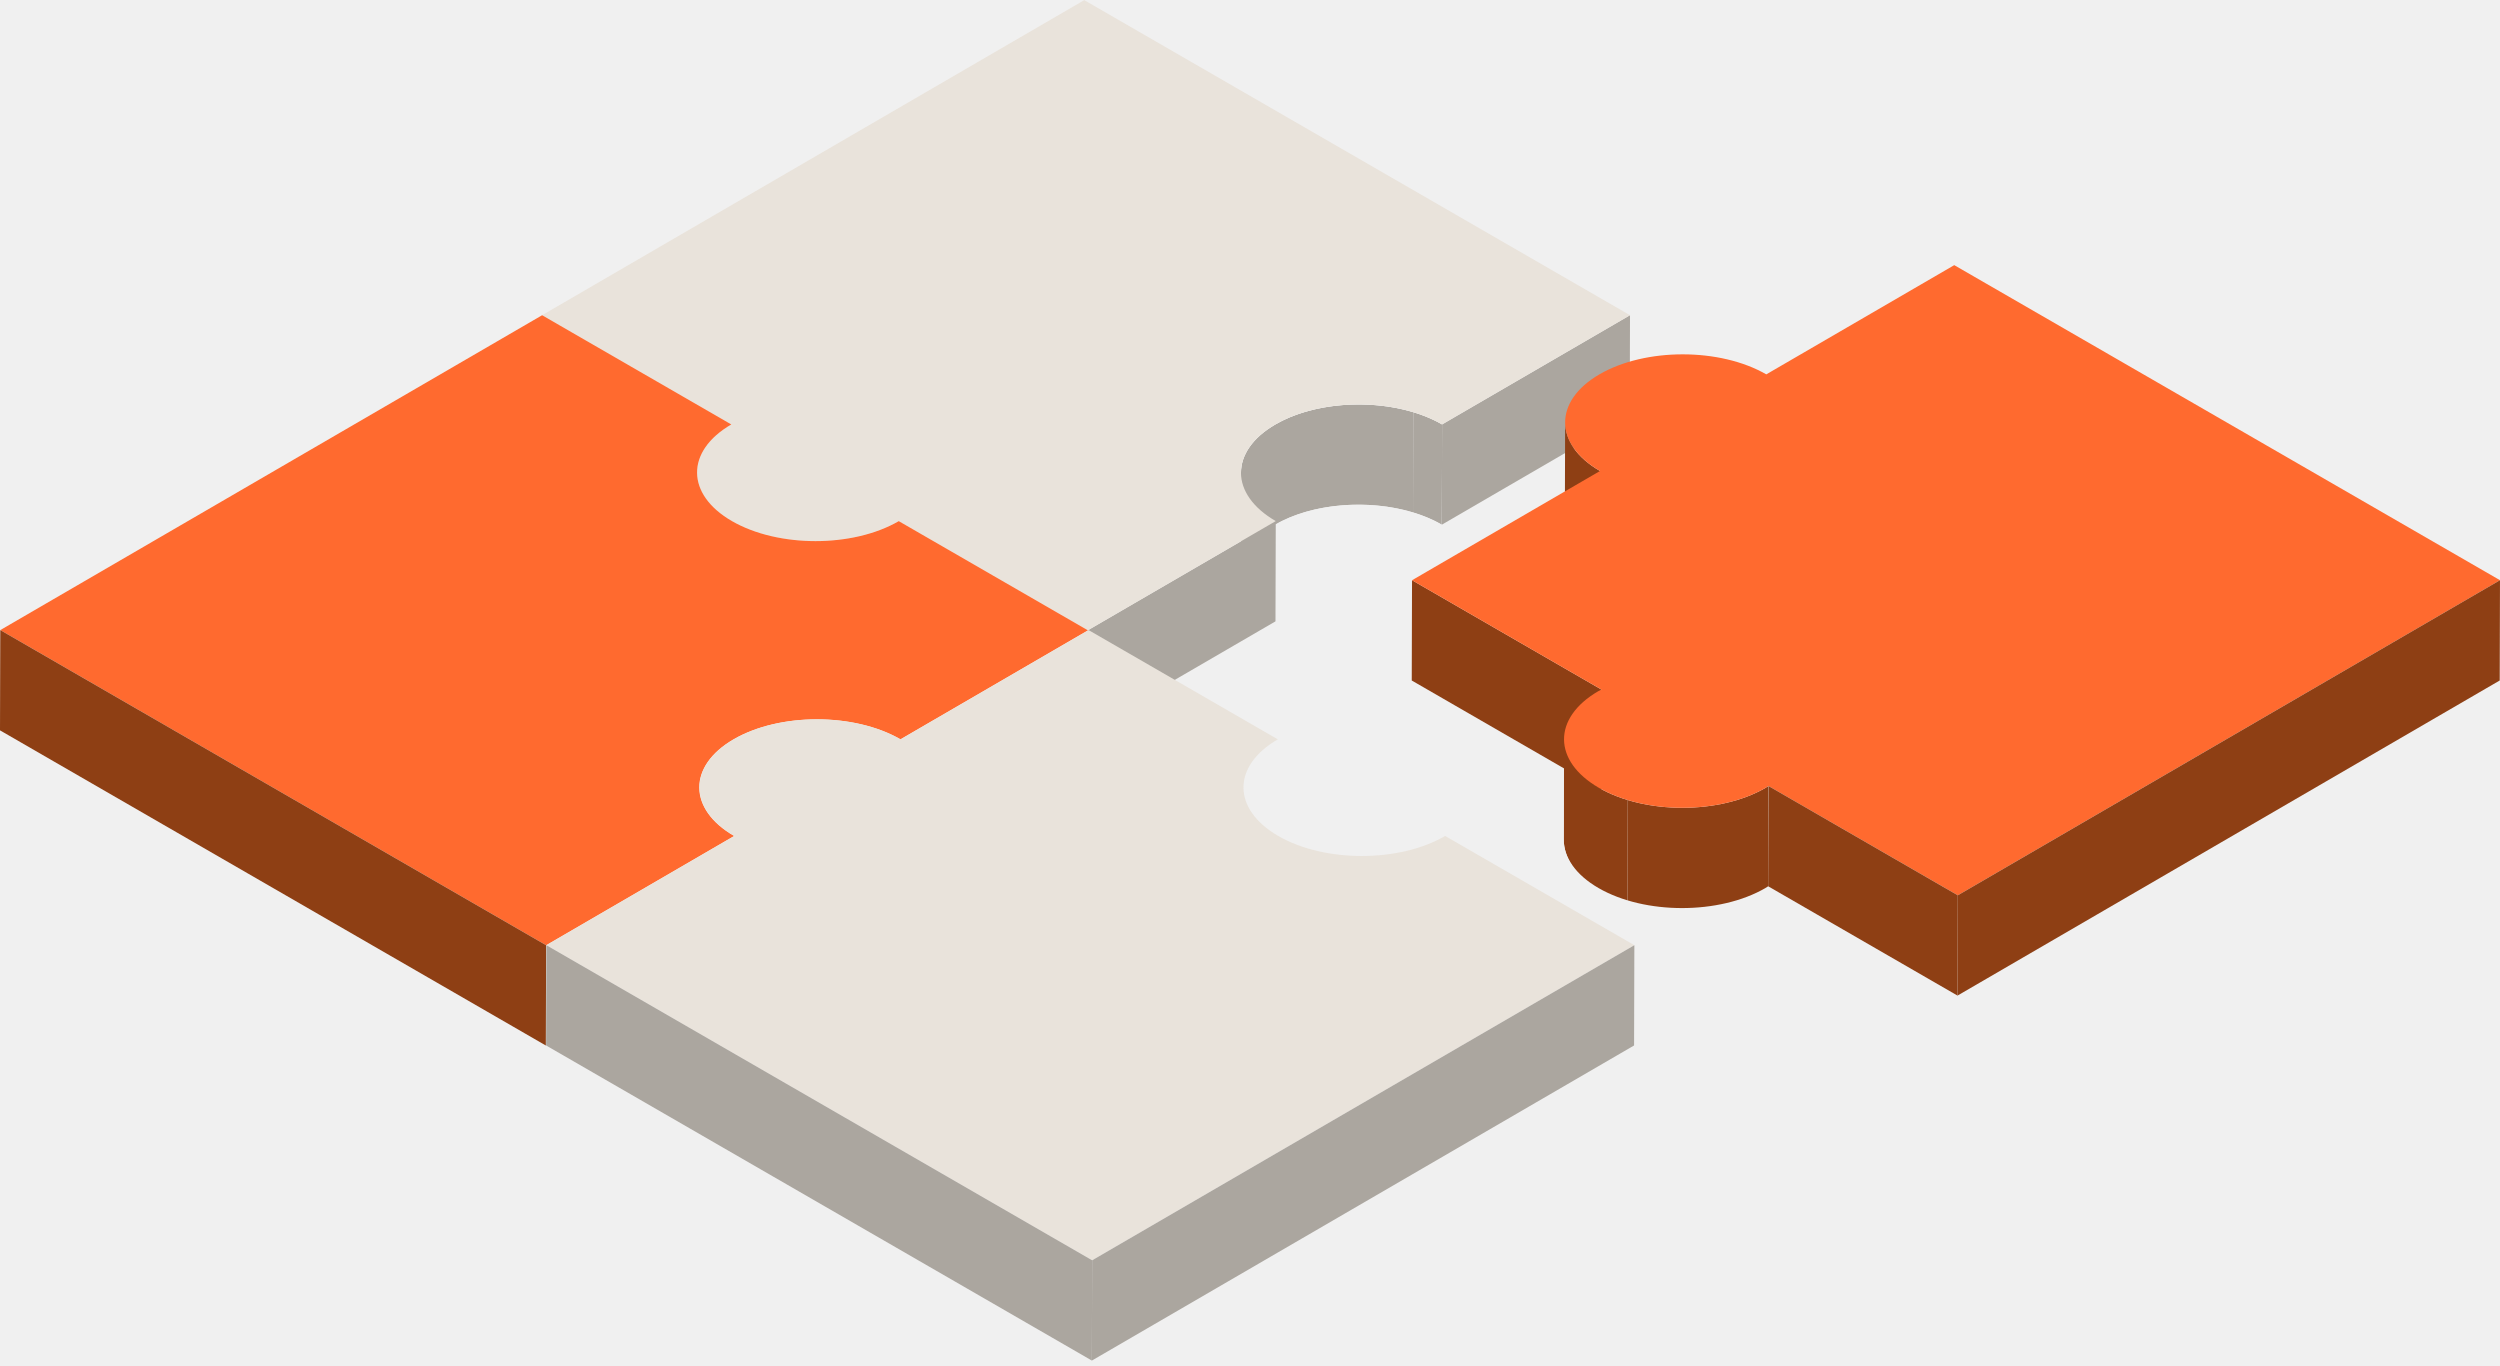
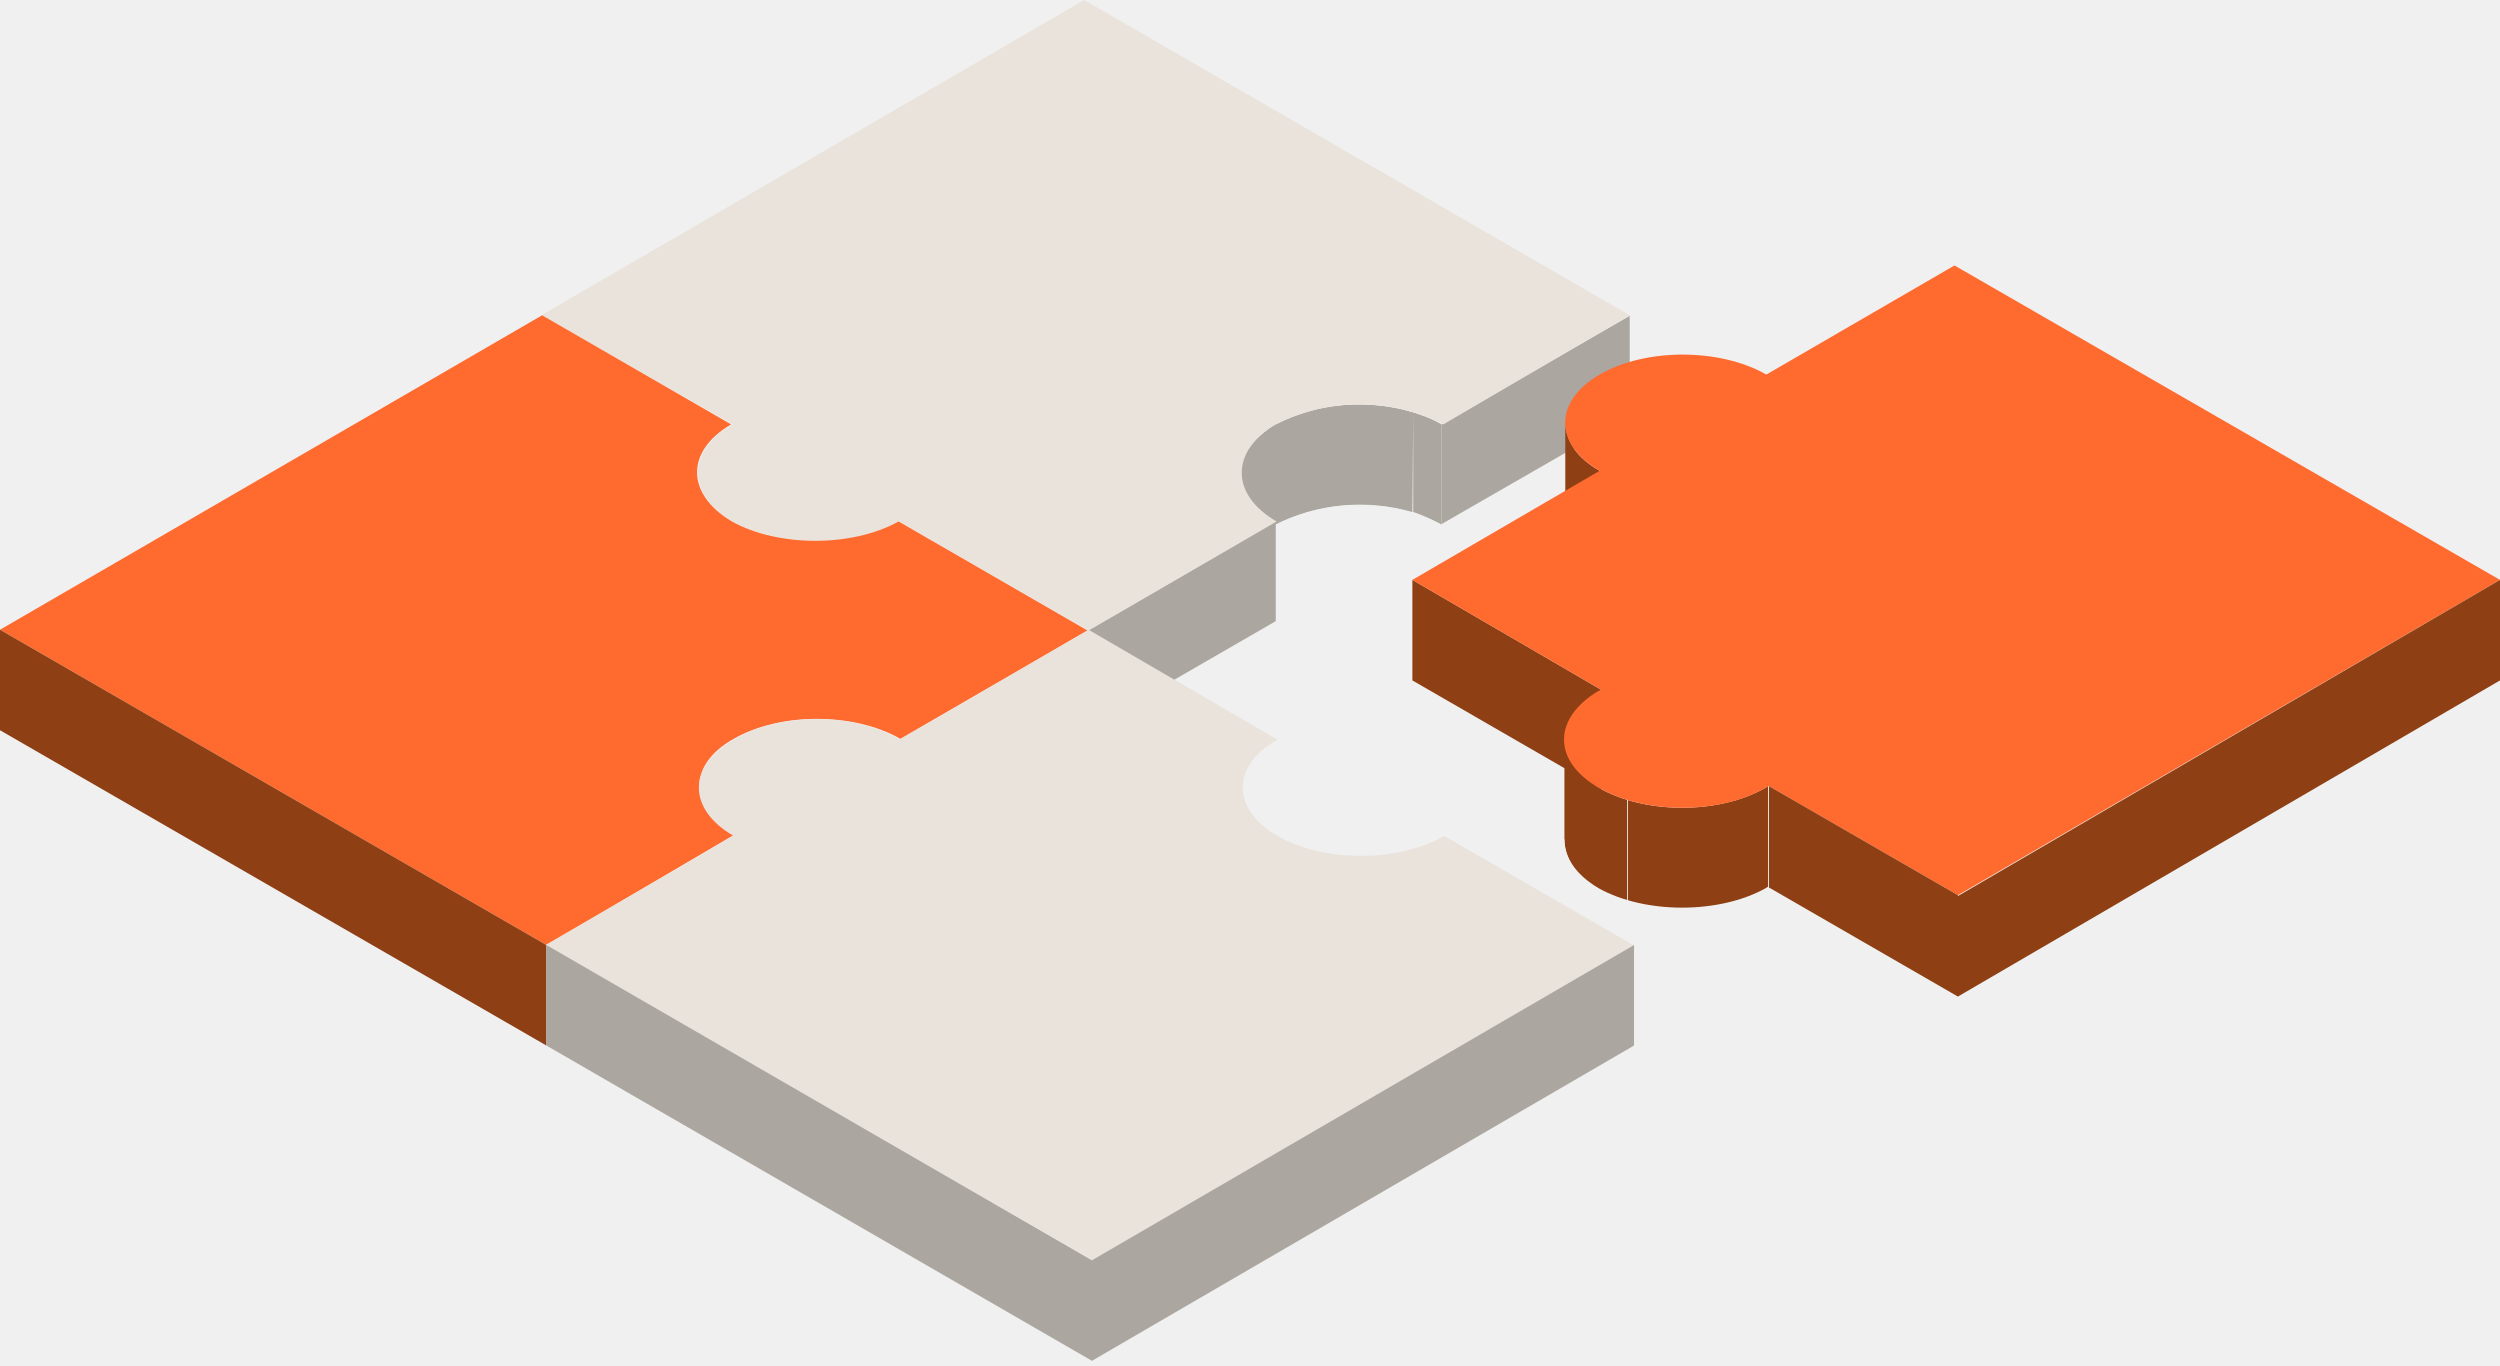
- <svg xmlns="http://www.w3.org/2000/svg" width="291" height="159" viewBox="0 0 291 159" fill="none">
-   <path d="M189.733 36.692L189.7 48.363L167.829 61.073L167.862 49.401L189.733 36.692Z" fill="#ABA69F" />
-   <mask id="mask0_2172_3010" style="mask-type:luminance" maskUnits="userSpaceOnUse" x="144" y="47" width="24" height="20">
-     <path d="M144.417 66.667L144.45 54.996C144.456 52.973 145.786 50.952 148.445 49.407C153.786 46.303 162.488 46.298 167.863 49.401L167.83 61.073C162.455 57.969 153.753 57.975 148.412 61.078C145.753 62.623 144.423 64.644 144.417 66.667Z" fill="white" />
+ <svg xmlns="http://www.w3.org/2000/svg" fill="none" viewBox="0 0 291 159">
+   <path fill="#ABA69F" d="M189.7 36.7v11.7L167.8 61V49.4l22-12.7Z" />
+   <mask id="a" width="24" height="20" x="144" y="47" maskUnits="userSpaceOnUse" style="mask-type:luminance">
+     <path fill="#fff" d="M144.4 66.7V55c0-2 1.4-4 4-5.6 5.4-3.1 14-3.1 19.5 0v11.7a21.6 21.6 0 0 0-19.5 0c-2.6 1.5-4 3.5-4 5.6Z" />
  </mask>
-   <g mask="url(#mask0_2172_3010)">
-     <path d="M164.508 47.976L164.475 59.648C165.682 60.012 166.815 60.487 167.83 61.073L167.863 49.401C166.848 48.815 165.715 48.34 164.508 47.976Z" fill="#ABA69F" />
-     <path d="M148.445 49.407C145.786 50.952 144.456 52.972 144.45 54.996L144.417 66.667C144.423 64.644 145.753 62.623 148.412 61.078C152.744 58.56 159.289 58.082 164.475 59.648L164.508 47.976C159.322 46.41 152.778 46.889 148.445 49.407Z" fill="#ABA69F" />
+   <g fill="#ABA69F" mask="url(#a)">
+     <path d="M164.5 48v11.6c1.2.4 2.3.9 3.3 1.5V49.4c-1-.6-2-1-3.3-1.4Zm-16.1 1.4c-2.6 1.6-4 3.6-4 5.6v11.7c0-2 1.4-4 4-5.6a22 22 0 0 1 16-1.5l.1-11.6a21.4 21.4 0 0 0-16 1.4Z" />
  </g>
-   <path d="M148.499 60.654L148.466 72.326L126.586 85.041L126.619 73.369L148.499 60.654Z" fill="#ABA69F" />
-   <path d="M189.732 36.691L167.861 49.401C162.486 46.298 153.784 46.303 148.443 49.406C143.094 52.515 143.122 57.55 148.497 60.654L126.618 73.369L104.596 60.654C99.255 63.758 90.553 63.763 85.178 60.659C79.793 57.551 79.774 52.51 85.114 49.407L63.092 36.692L126.206 0.014L189.732 36.691Z" fill="#E9E3DB" />
-   <path d="M182.181 49.156L182.148 60.827C182.142 62.877 183.496 64.93 186.206 66.495L186.239 54.823C183.529 53.258 182.176 51.205 182.181 49.156Z" fill="#8E3F14" />
-   <path d="M186.401 80.263L186.368 91.935L164.327 79.21L164.36 67.538L186.401 80.263Z" fill="#8E3F14" />
-   <mask id="mask1_2172_3010" style="mask-type:luminance" maskUnits="userSpaceOnUse" x="182" y="86" width="24" height="20">
-     <path d="M182.02 97.707L182.053 86.036C182.047 88.085 183.4 90.137 186.11 91.701C191.485 94.805 200.178 94.805 205.528 91.696C205.637 91.632 205.736 91.564 205.845 91.49L205.812 103.162C205.703 103.236 205.603 103.304 205.495 103.368C200.145 106.477 191.452 106.477 186.077 103.373C183.367 101.809 182.014 99.756 182.02 97.707Z" fill="white" />
+   <path fill="#ABA69F" d="M148.5 60.7v11.6l-22 12.7.1-11.6 21.9-12.7Z" />
+   <path fill="#E9E3DB" d="M189.7 36.7 168 49.4a21.6 21.6 0 0 0-19.5 0c-5.3 3.1-5.3 8.2.1 11.3l-21.9 12.7-22-12.7c-5.3 3-14 3-19.4 0-5.4-3.1-5.4-8.2 0-11.3L63 36.7 126.2 0l63.5 36.7Z" />
+   <path fill="#8E3F14" d="M182.2 49.2v11.6c0 2 1.3 4.1 4 5.7V54.8c-2.7-1.5-4-3.6-4-5.6Zm4.2 31.1v11.6l-22-12.7V67.5l22 12.8Z" />
+   <mask id="b" width="24" height="20" x="182" y="86" maskUnits="userSpaceOnUse" style="mask-type:luminance">
+     <path fill="#fff" d="M182 97.7V86c0 2 1.4 4.1 4.1 5.7 5.4 3.1 14 3.1 19.4 0l.3-.2v11.7l-.3.2c-5.4 3-14 3-19.4 0-2.7-1.6-4-3.6-4-5.7Z" />
  </mask>
-   <g mask="url(#mask1_2172_3010)">
-     <path d="M205.528 91.363C201.19 94 194.654 94.499 189.47 92.862L189.437 105.069C194.62 106.706 201.157 106.207 205.495 103.571C205.604 103.504 205.704 103.432 205.813 103.355L205.846 91.148C205.737 91.225 205.637 91.297 205.528 91.363Z" fill="#8E3F14" />
-     <path d="M186.11 91.404C183.4 89.768 182.047 87.622 182.053 85.478L182.02 97.686C182.014 99.829 183.368 101.975 186.077 103.612C187.093 104.225 188.228 104.723 189.437 105.105L189.47 92.897C188.261 92.515 187.126 92.018 186.11 91.404Z" fill="#8E3F14" />
+   <g fill="#8E3F14" mask="url(#b)">
+     <path d="M205.5 91.4a20.8 20.8 0 0 1-16 1.5V105a20.8 20.8 0 0 0 16-1.5l.3-.2V91l-.3.3Zm-19.4 0c-2.7-1.6-4-3.8-4-6v12.3c0 2.1 1.3 4.3 4 6 1 .5 2.1 1 3.3 1.4V93c-1.1-.4-2.3-.9-3.3-1.5Z" />
  </g>
-   <path d="M291.001 67.538L227.888 104.215L205.847 91.49C205.738 91.564 205.638 91.633 205.529 91.696C200.18 94.805 191.486 94.805 186.111 91.701C180.727 88.593 180.698 83.557 186.048 80.449C186.157 80.385 186.275 80.327 186.402 80.264L164.361 67.539L186.24 54.824C180.856 51.715 180.828 46.68 186.168 43.577C191.517 40.468 200.21 40.468 205.595 43.577L227.474 30.862L291.001 67.538Z" fill="#FF6A2F" />
-   <path d="M290.999 67.537L290.966 79.21L227.853 115.887L227.886 104.215L290.999 67.537Z" fill="#8E3F14" />
-   <path d="M227.886 104.215L227.853 115.887L205.812 103.162L205.845 91.49L227.886 104.215Z" fill="#8E3F14" />
-   <path d="M126.637 73.374L104.803 86.062C99.419 82.954 90.726 82.954 85.376 86.062C80.036 89.166 80.064 94.201 85.449 97.31L63.569 110.025L0.034 73.343L63.102 36.692L85.124 49.406C79.784 52.51 79.812 57.545 85.197 60.654C90.581 63.762 99.274 63.762 104.615 60.659L126.637 73.374Z" fill="#FF6A2F" />
-   <path d="M63.569 110.025L63.535 121.697L0 85.014L0.033 73.343L63.569 110.025Z" fill="#8E3F14" />
-   <path d="M190.239 110.02L127.126 146.698L63.599 110.021L85.479 97.306C80.094 94.197 80.066 89.162 85.406 86.058C90.756 82.95 99.449 82.95 104.833 86.058L126.713 73.344L148.735 86.058C143.386 89.167 143.414 94.202 148.798 97.311C154.174 100.414 162.867 100.414 168.216 97.306L190.239 110.02Z" fill="#E9E3DB" />
-   <path d="M190.24 110.021L190.207 121.692L127.094 158.37L127.127 146.698L190.24 110.021Z" fill="#ABA69F" />
-   <path d="M127.126 146.698L127.093 158.37L63.567 121.693L63.6 110.021L127.126 146.698Z" fill="#ABA69F" />
+   <path fill="#FF6A2F" d="m291 67.5-63.1 36.7-22-12.7-.4.2c-5.3 3.1-14 3.1-19.4 0-5.4-3.1-5.4-8.1 0-11.3l.3-.1-22-12.8 21.8-12.7c-5.3-3-5.4-8.1 0-11.2 5.3-3.1 14-3.1 19.4 0l21.9-12.7L291 67.5Z" />
+   <path fill="#8E3F14" d="M291 67.5v11.7L227.9 116v-11.7L291 67.5Zm-63.1 36.7V116l-22-12.7V91.5l22 12.7Z" />
+   <path fill="#FF6A2F" d="M126.6 73.4 104.8 86c-5.4-3.1-14-3.1-19.4 0-5.4 3-5.3 8.1 0 11.2L63.6 110 0 73.3l63.1-36.6 22 12.7c-5.3 3.1-5.3 8.1.1 11.3 5.4 3 14 3 19.4 0l22 12.7Z" />
+   <path fill="#8E3F14" d="M63.6 110v11.7L0 85V73.3L63.6 110Z" />
+   <path fill="#E9E3DB" d="m190.2 110-63 36.7L63.5 110l21.9-12.7c-5.4-3.1-5.4-8.1 0-11.2 5.3-3.2 14-3.2 19.3 0l22-12.8 22 12.8c-5.4 3-5.4 8.1 0 11.2 5.4 3.1 14 3.1 19.4 0l22 12.7Z" />
+   <path fill="#ABA69F" d="M190.2 110v11.7l-63.1 36.7v-11.7l63.1-36.7Zm-63.1 36.7v11.7l-63.5-36.7V110l63.5 36.7Z" />
</svg>
